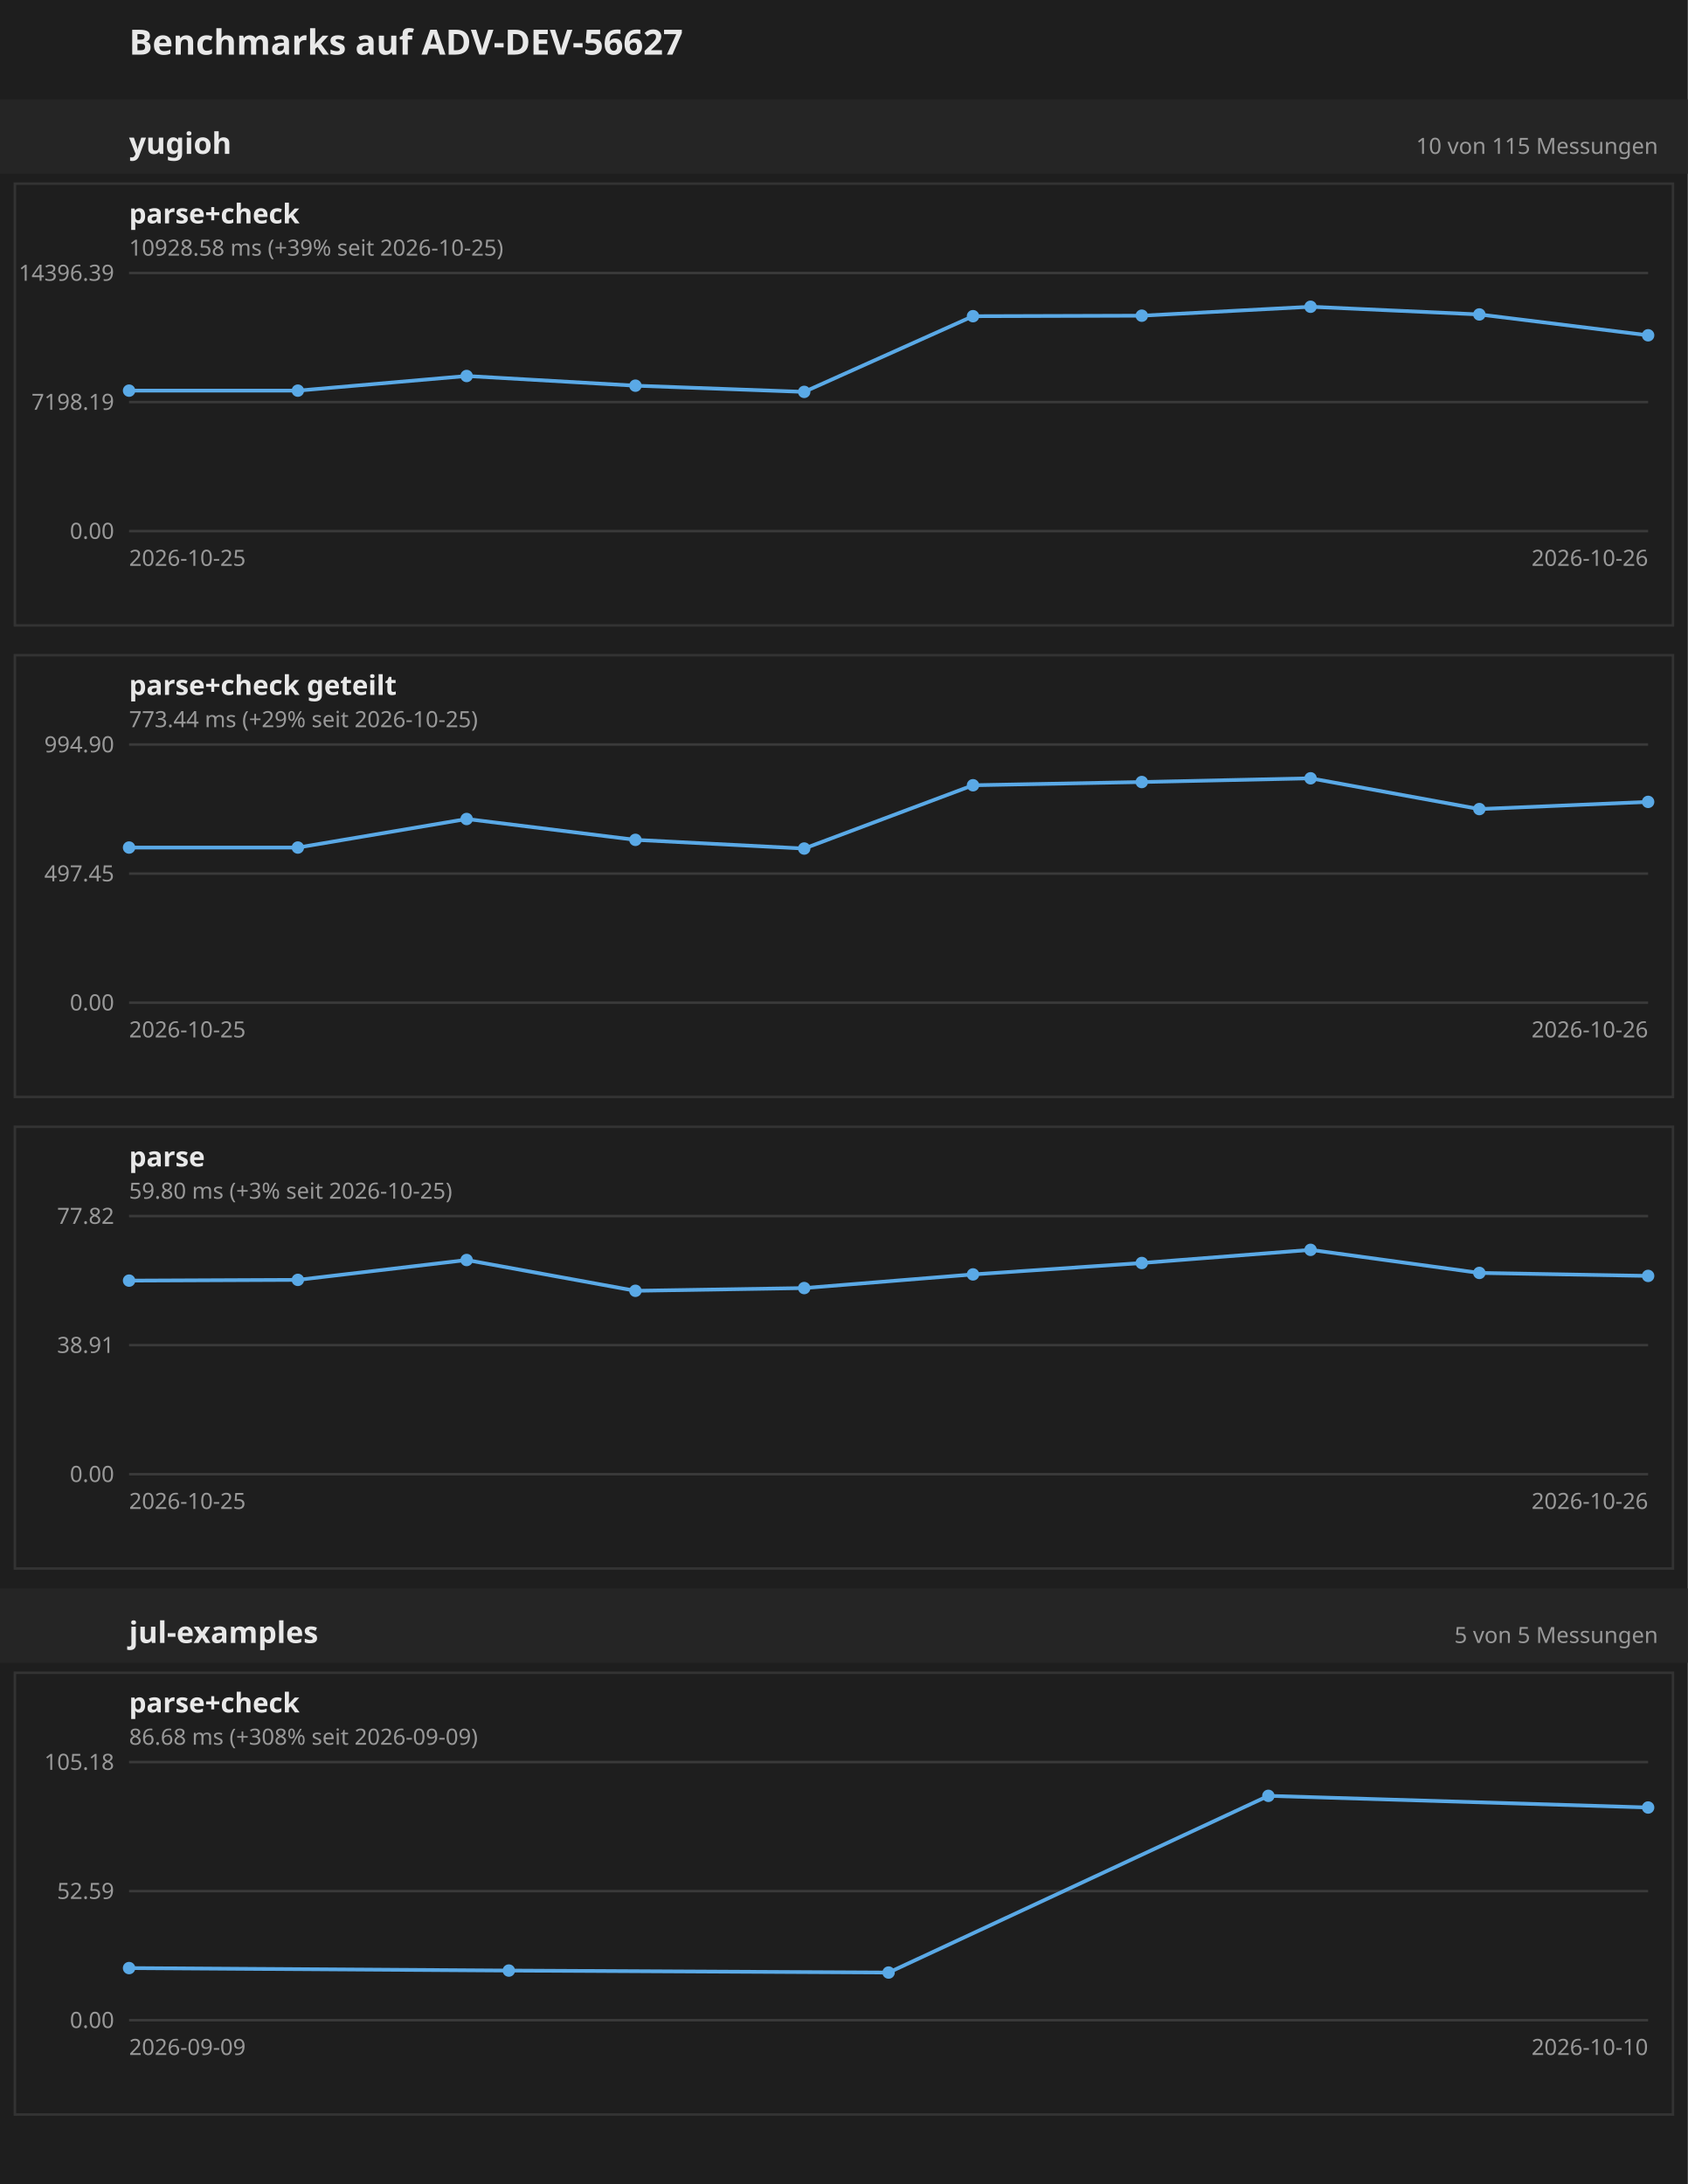
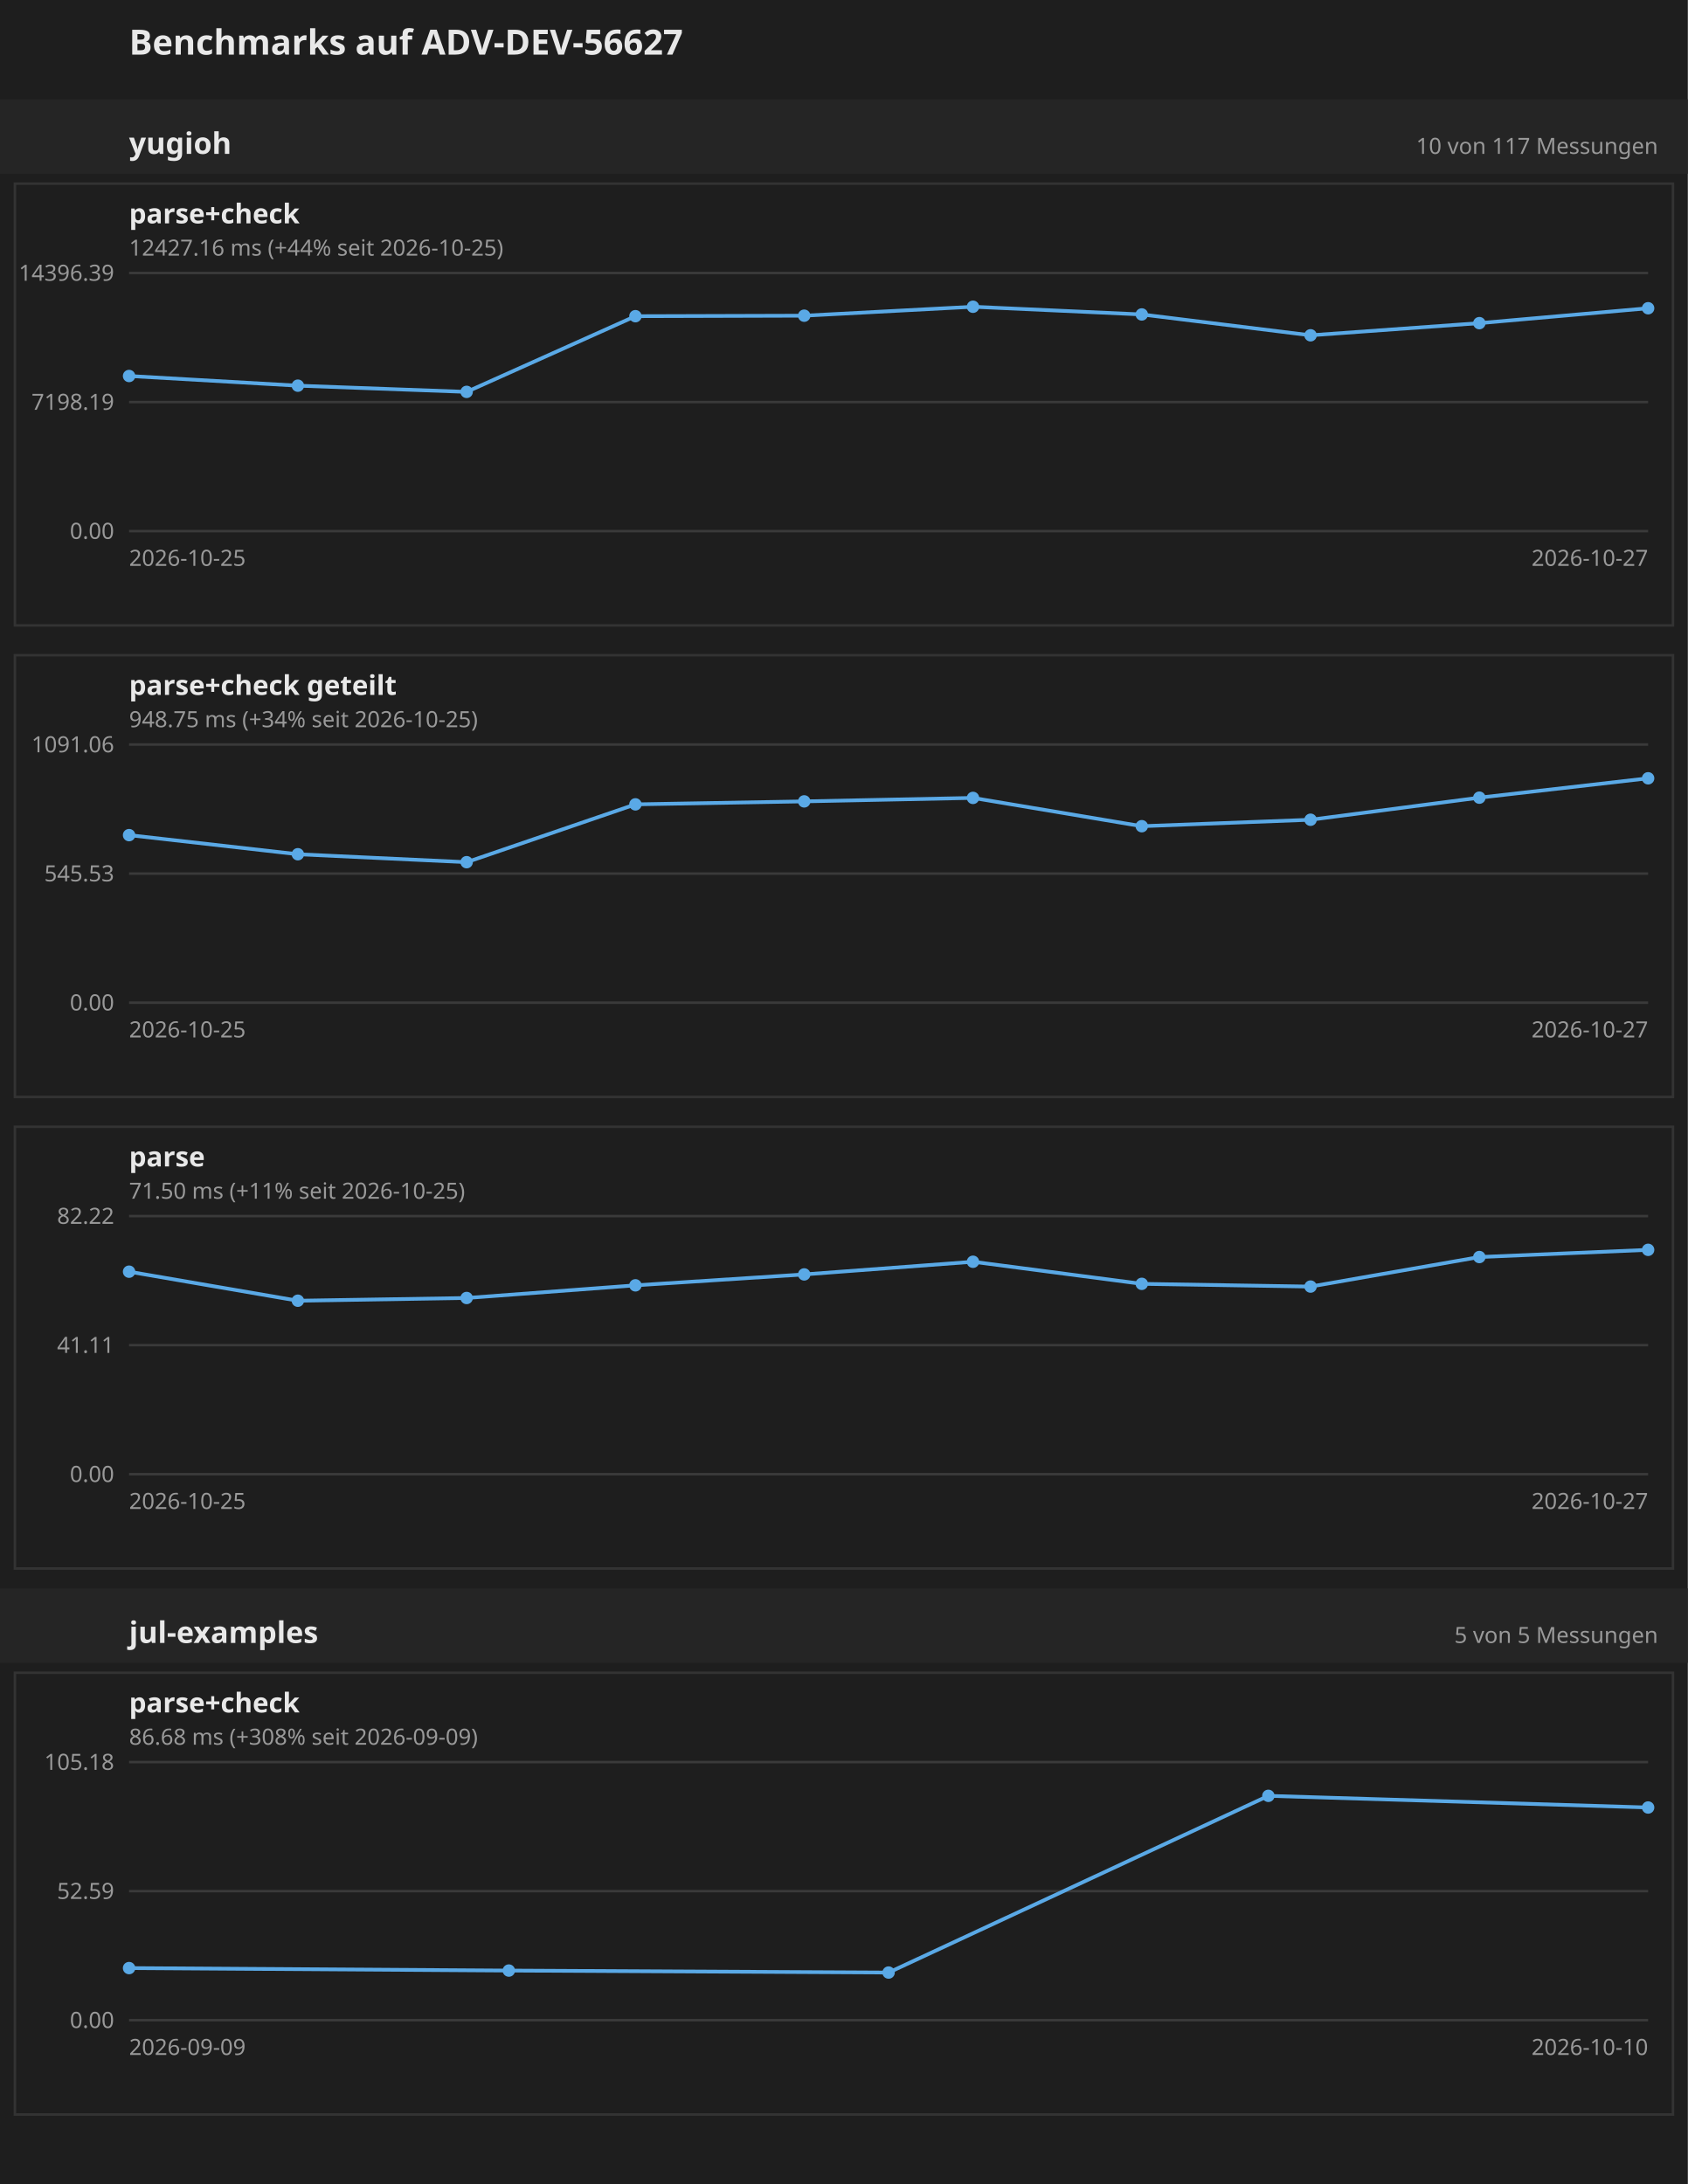
<svg xmlns="http://www.w3.org/2000/svg" width="680" height="880" font-family="sans-serif">
  <rect width="680" height="880" fill="#1e1e1e" />
  <text x="52" y="22" font-size="14" font-weight="bold" fill="#e8e8e8">Benchmarks auf ADV-DEV-56627</text>
  <g transform="translate(0 40)">
    <rect x="0" y="0" width="680" height="30" fill="#252525" />
    <text x="52" y="22" font-size="12" font-weight="bold" fill="#e8e8e8">yugioh</text>
-     <text x="668" y="22" text-anchor="end" font-size="9" fill="#999">10 von 115 Messungen</text>
+     <text x="668" y="22" text-anchor="end" font-size="9" fill="#999">10 von 117 Messungen</text>
    <g transform="translate(0 30)">
      <g transform="translate(0 0)">
        <rect x="6" y="4" width="668" height="178" fill="none" stroke="#333" />
        <text x="52" y="20" font-size="11" font-weight="bold" fill="#e8e8e8">parse+check</text>
-         <text x="52" y="33" font-size="9" fill="#999">10928.58 ms (+39% seit 2026-10-25)</text>
+         <text x="52" y="33" font-size="9" fill="#999">12427.16 ms (+44% seit 2026-10-25)</text>
        <line x1="52" y1="144.0" x2="664" y2="144.0" stroke="#3a3a3a" />
        <text x="46" y="144.0" text-anchor="end" dominant-baseline="middle" font-size="9" fill="#999">0.00</text>
        <line x1="52" y1="92.0" x2="664" y2="92.0" stroke="#3a3a3a" />
        <text x="46" y="92.0" text-anchor="end" dominant-baseline="middle" font-size="9" fill="#999">7198.19</text>
        <line x1="52" y1="40.0" x2="664" y2="40.0" stroke="#3a3a3a" />
        <text x="46" y="40.0" text-anchor="end" dominant-baseline="middle" font-size="9" fill="#999">14396.39</text>
        <text x="52" y="158" font-size="9" fill="#999">2026-10-25</text>
-         <text x="664" y="158" text-anchor="end" font-size="9" fill="#999">2026-10-26</text>
-         <polyline fill="none" stroke="#5aa9e6" stroke-width="1.5" points="52.0,87.4 120.0,87.4 188.0,81.5 256.0,85.4 324.0,87.9 392.0,57.4 460.0,57.2 528.0,53.6 596.0,56.7 664.0,65.1" />
-         <circle cx="52.0" cy="87.4" r="2.5" fill="#5aa9e6" />
-         <circle cx="120.0" cy="87.4" r="2.5" fill="#5aa9e6" />
-         <circle cx="188.0" cy="81.5" r="2.5" fill="#5aa9e6" />
-         <circle cx="256.0" cy="85.4" r="2.5" fill="#5aa9e6" />
-         <circle cx="324.0" cy="87.9" r="2.5" fill="#5aa9e6" />
-         <circle cx="392.0" cy="57.4" r="2.5" fill="#5aa9e6" />
-         <circle cx="460.0" cy="57.2" r="2.5" fill="#5aa9e6" />
-         <circle cx="528.0" cy="53.6" r="2.5" fill="#5aa9e6" />
-         <circle cx="596.0" cy="56.7" r="2.5" fill="#5aa9e6" />
-         <circle cx="664.0" cy="65.1" r="2.5" fill="#5aa9e6" />
+         <text x="664" y="158" text-anchor="end" font-size="9" fill="#999">2026-10-27</text>
+         <polyline fill="none" stroke="#5aa9e6" stroke-width="1.5" points="52.0,81.5 120.0,85.4 188.0,87.9 256.0,57.4 324.0,57.2 392.0,53.6 460.0,56.7 528.0,65.1 596.0,60.2 664.0,54.2" />
+         <circle cx="52.0" cy="81.5" r="2.5" fill="#5aa9e6" />
+         <circle cx="120.0" cy="85.4" r="2.5" fill="#5aa9e6" />
+         <circle cx="188.0" cy="87.9" r="2.5" fill="#5aa9e6" />
+         <circle cx="256.0" cy="57.4" r="2.5" fill="#5aa9e6" />
+         <circle cx="324.0" cy="57.2" r="2.5" fill="#5aa9e6" />
+         <circle cx="392.0" cy="53.6" r="2.5" fill="#5aa9e6" />
+         <circle cx="460.0" cy="56.7" r="2.5" fill="#5aa9e6" />
+         <circle cx="528.0" cy="65.1" r="2.5" fill="#5aa9e6" />
+         <circle cx="596.0" cy="60.2" r="2.5" fill="#5aa9e6" />
+         <circle cx="664.0" cy="54.2" r="2.5" fill="#5aa9e6" />
      </g>
      <g transform="translate(0 190)">
        <rect x="6" y="4" width="668" height="178" fill="none" stroke="#333" />
        <text x="52" y="20" font-size="11" font-weight="bold" fill="#e8e8e8">parse+check geteilt</text>
-         <text x="52" y="33" font-size="9" fill="#999">773.44 ms (+29% seit 2026-10-25)</text>
+         <text x="52" y="33" font-size="9" fill="#999">948.75 ms (+34% seit 2026-10-25)</text>
        <line x1="52" y1="144.0" x2="664" y2="144.0" stroke="#3a3a3a" />
        <text x="46" y="144.0" text-anchor="end" dominant-baseline="middle" font-size="9" fill="#999">0.00</text>
        <line x1="52" y1="92.0" x2="664" y2="92.0" stroke="#3a3a3a" />
-         <text x="46" y="92.0" text-anchor="end" dominant-baseline="middle" font-size="9" fill="#999">497.45</text>
+         <text x="46" y="92.0" text-anchor="end" dominant-baseline="middle" font-size="9" fill="#999">545.53</text>
        <line x1="52" y1="40.0" x2="664" y2="40.0" stroke="#3a3a3a" />
-         <text x="46" y="40.0" text-anchor="end" dominant-baseline="middle" font-size="9" fill="#999">994.90</text>
+         <text x="46" y="40.0" text-anchor="end" dominant-baseline="middle" font-size="9" fill="#999">1091.06</text>
        <text x="52" y="158" font-size="9" fill="#999">2026-10-25</text>
-         <text x="664" y="158" text-anchor="end" font-size="9" fill="#999">2026-10-26</text>
-         <polyline fill="none" stroke="#5aa9e6" stroke-width="1.5" points="52.0,81.5 120.0,81.5 188.0,70.0 256.0,78.4 324.0,81.9 392.0,56.4 460.0,55.1 528.0,53.6 596.0,66.0 664.0,63.1" />
-         <circle cx="52.0" cy="81.5" r="2.5" fill="#5aa9e6" />
-         <circle cx="120.0" cy="81.5" r="2.5" fill="#5aa9e6" />
-         <circle cx="188.0" cy="70.0" r="2.5" fill="#5aa9e6" />
-         <circle cx="256.0" cy="78.4" r="2.5" fill="#5aa9e6" />
-         <circle cx="324.0" cy="81.9" r="2.5" fill="#5aa9e6" />
-         <circle cx="392.0" cy="56.4" r="2.5" fill="#5aa9e6" />
-         <circle cx="460.0" cy="55.1" r="2.5" fill="#5aa9e6" />
-         <circle cx="528.0" cy="53.6" r="2.5" fill="#5aa9e6" />
-         <circle cx="596.0" cy="66.0" r="2.5" fill="#5aa9e6" />
-         <circle cx="664.0" cy="63.1" r="2.5" fill="#5aa9e6" />
+         <text x="664" y="158" text-anchor="end" font-size="9" fill="#999">2026-10-27</text>
+         <polyline fill="none" stroke="#5aa9e6" stroke-width="1.5" points="52.0,76.5 120.0,84.2 188.0,87.4 256.0,64.1 324.0,62.9 392.0,61.5 460.0,72.9 528.0,70.3 596.0,61.4 664.0,53.6" />
+         <circle cx="52.0" cy="76.5" r="2.5" fill="#5aa9e6" />
+         <circle cx="120.0" cy="84.2" r="2.5" fill="#5aa9e6" />
+         <circle cx="188.0" cy="87.4" r="2.5" fill="#5aa9e6" />
+         <circle cx="256.0" cy="64.1" r="2.5" fill="#5aa9e6" />
+         <circle cx="324.0" cy="62.9" r="2.5" fill="#5aa9e6" />
+         <circle cx="392.0" cy="61.5" r="2.5" fill="#5aa9e6" />
+         <circle cx="460.0" cy="72.9" r="2.5" fill="#5aa9e6" />
+         <circle cx="528.0" cy="70.3" r="2.5" fill="#5aa9e6" />
+         <circle cx="596.0" cy="61.4" r="2.5" fill="#5aa9e6" />
+         <circle cx="664.0" cy="53.6" r="2.5" fill="#5aa9e6" />
      </g>
      <g transform="translate(0 380)">
        <rect x="6" y="4" width="668" height="178" fill="none" stroke="#333" />
        <text x="52" y="20" font-size="11" font-weight="bold" fill="#e8e8e8">parse</text>
-         <text x="52" y="33" font-size="9" fill="#999">59.80 ms (+3% seit 2026-10-25)</text>
+         <text x="52" y="33" font-size="9" fill="#999">71.50 ms (+11% seit 2026-10-25)</text>
        <line x1="52" y1="144.0" x2="664" y2="144.0" stroke="#3a3a3a" />
        <text x="46" y="144.0" text-anchor="end" dominant-baseline="middle" font-size="9" fill="#999">0.00</text>
        <line x1="52" y1="92.0" x2="664" y2="92.0" stroke="#3a3a3a" />
-         <text x="46" y="92.0" text-anchor="end" dominant-baseline="middle" font-size="9" fill="#999">38.91</text>
+         <text x="46" y="92.0" text-anchor="end" dominant-baseline="middle" font-size="9" fill="#999">41.11</text>
        <line x1="52" y1="40.0" x2="664" y2="40.0" stroke="#3a3a3a" />
-         <text x="46" y="40.0" text-anchor="end" dominant-baseline="middle" font-size="9" fill="#999">77.82</text>
+         <text x="46" y="40.0" text-anchor="end" dominant-baseline="middle" font-size="9" fill="#999">82.22</text>
        <text x="52" y="158" font-size="9" fill="#999">2026-10-25</text>
-         <text x="664" y="158" text-anchor="end" font-size="9" fill="#999">2026-10-26</text>
-         <polyline fill="none" stroke="#5aa9e6" stroke-width="1.5" points="52.0,66.0 120.0,65.7 188.0,57.7 256.0,70.1 324.0,69.0 392.0,63.5 460.0,58.9 528.0,53.6 596.0,62.9 664.0,64.1" />
-         <circle cx="52.0" cy="66.0" r="2.5" fill="#5aa9e6" />
-         <circle cx="120.0" cy="65.7" r="2.5" fill="#5aa9e6" />
-         <circle cx="188.0" cy="57.7" r="2.5" fill="#5aa9e6" />
-         <circle cx="256.0" cy="70.1" r="2.5" fill="#5aa9e6" />
-         <circle cx="324.0" cy="69.0" r="2.5" fill="#5aa9e6" />
-         <circle cx="392.0" cy="63.5" r="2.5" fill="#5aa9e6" />
-         <circle cx="460.0" cy="58.9" r="2.5" fill="#5aa9e6" />
-         <circle cx="528.0" cy="53.6" r="2.5" fill="#5aa9e6" />
-         <circle cx="596.0" cy="62.9" r="2.5" fill="#5aa9e6" />
-         <circle cx="664.0" cy="64.1" r="2.5" fill="#5aa9e6" />
+         <text x="664" y="158" text-anchor="end" font-size="9" fill="#999">2026-10-27</text>
+         <polyline fill="none" stroke="#5aa9e6" stroke-width="1.5" points="52.0,62.4 120.0,74.1 188.0,73.0 256.0,67.9 324.0,63.5 392.0,58.4 460.0,67.3 528.0,68.4 596.0,56.5 664.0,53.6" />
+         <circle cx="52.0" cy="62.4" r="2.5" fill="#5aa9e6" />
+         <circle cx="120.0" cy="74.1" r="2.5" fill="#5aa9e6" />
+         <circle cx="188.0" cy="73.0" r="2.5" fill="#5aa9e6" />
+         <circle cx="256.0" cy="67.9" r="2.5" fill="#5aa9e6" />
+         <circle cx="324.0" cy="63.5" r="2.5" fill="#5aa9e6" />
+         <circle cx="392.0" cy="58.4" r="2.5" fill="#5aa9e6" />
+         <circle cx="460.0" cy="67.3" r="2.5" fill="#5aa9e6" />
+         <circle cx="528.0" cy="68.4" r="2.5" fill="#5aa9e6" />
+         <circle cx="596.0" cy="56.5" r="2.5" fill="#5aa9e6" />
+         <circle cx="664.0" cy="53.6" r="2.5" fill="#5aa9e6" />
      </g>
    </g>
  </g>
  <g transform="translate(0 640)">
    <rect x="0" y="0" width="680" height="30" fill="#252525" />
    <text x="52" y="22" font-size="12" font-weight="bold" fill="#e8e8e8">jul-examples</text>
    <text x="668" y="22" text-anchor="end" font-size="9" fill="#999">5 von 5 Messungen</text>
    <g transform="translate(0 30)">
      <g transform="translate(0 0)">
        <rect x="6" y="4" width="668" height="178" fill="none" stroke="#333" />
        <text x="52" y="20" font-size="11" font-weight="bold" fill="#e8e8e8">parse+check</text>
        <text x="52" y="33" font-size="9" fill="#999">86.68 ms (+308% seit 2026-09-09)</text>
        <line x1="52" y1="144.0" x2="664" y2="144.0" stroke="#3a3a3a" />
        <text x="46" y="144.0" text-anchor="end" dominant-baseline="middle" font-size="9" fill="#999">0.00</text>
        <line x1="52" y1="92.0" x2="664" y2="92.0" stroke="#3a3a3a" />
        <text x="46" y="92.0" text-anchor="end" dominant-baseline="middle" font-size="9" fill="#999">52.59</text>
        <line x1="52" y1="40.0" x2="664" y2="40.0" stroke="#3a3a3a" />
        <text x="46" y="40.0" text-anchor="end" dominant-baseline="middle" font-size="9" fill="#999">105.18</text>
        <text x="52" y="158" font-size="9" fill="#999">2026-09-09</text>
        <text x="664" y="158" text-anchor="end" font-size="9" fill="#999">2026-10-10</text>
        <polyline fill="none" stroke="#5aa9e6" stroke-width="1.5" points="52.0,123.0 205.0,124.0 358.0,124.8 511.0,53.6 664.0,58.3" />
        <circle cx="52.0" cy="123.0" r="2.5" fill="#5aa9e6" />
        <circle cx="205.0" cy="124.0" r="2.5" fill="#5aa9e6" />
        <circle cx="358.0" cy="124.8" r="2.5" fill="#5aa9e6" />
        <circle cx="511.0" cy="53.6" r="2.5" fill="#5aa9e6" />
        <circle cx="664.0" cy="58.3" r="2.5" fill="#5aa9e6" />
      </g>
    </g>
  </g>
</svg>
